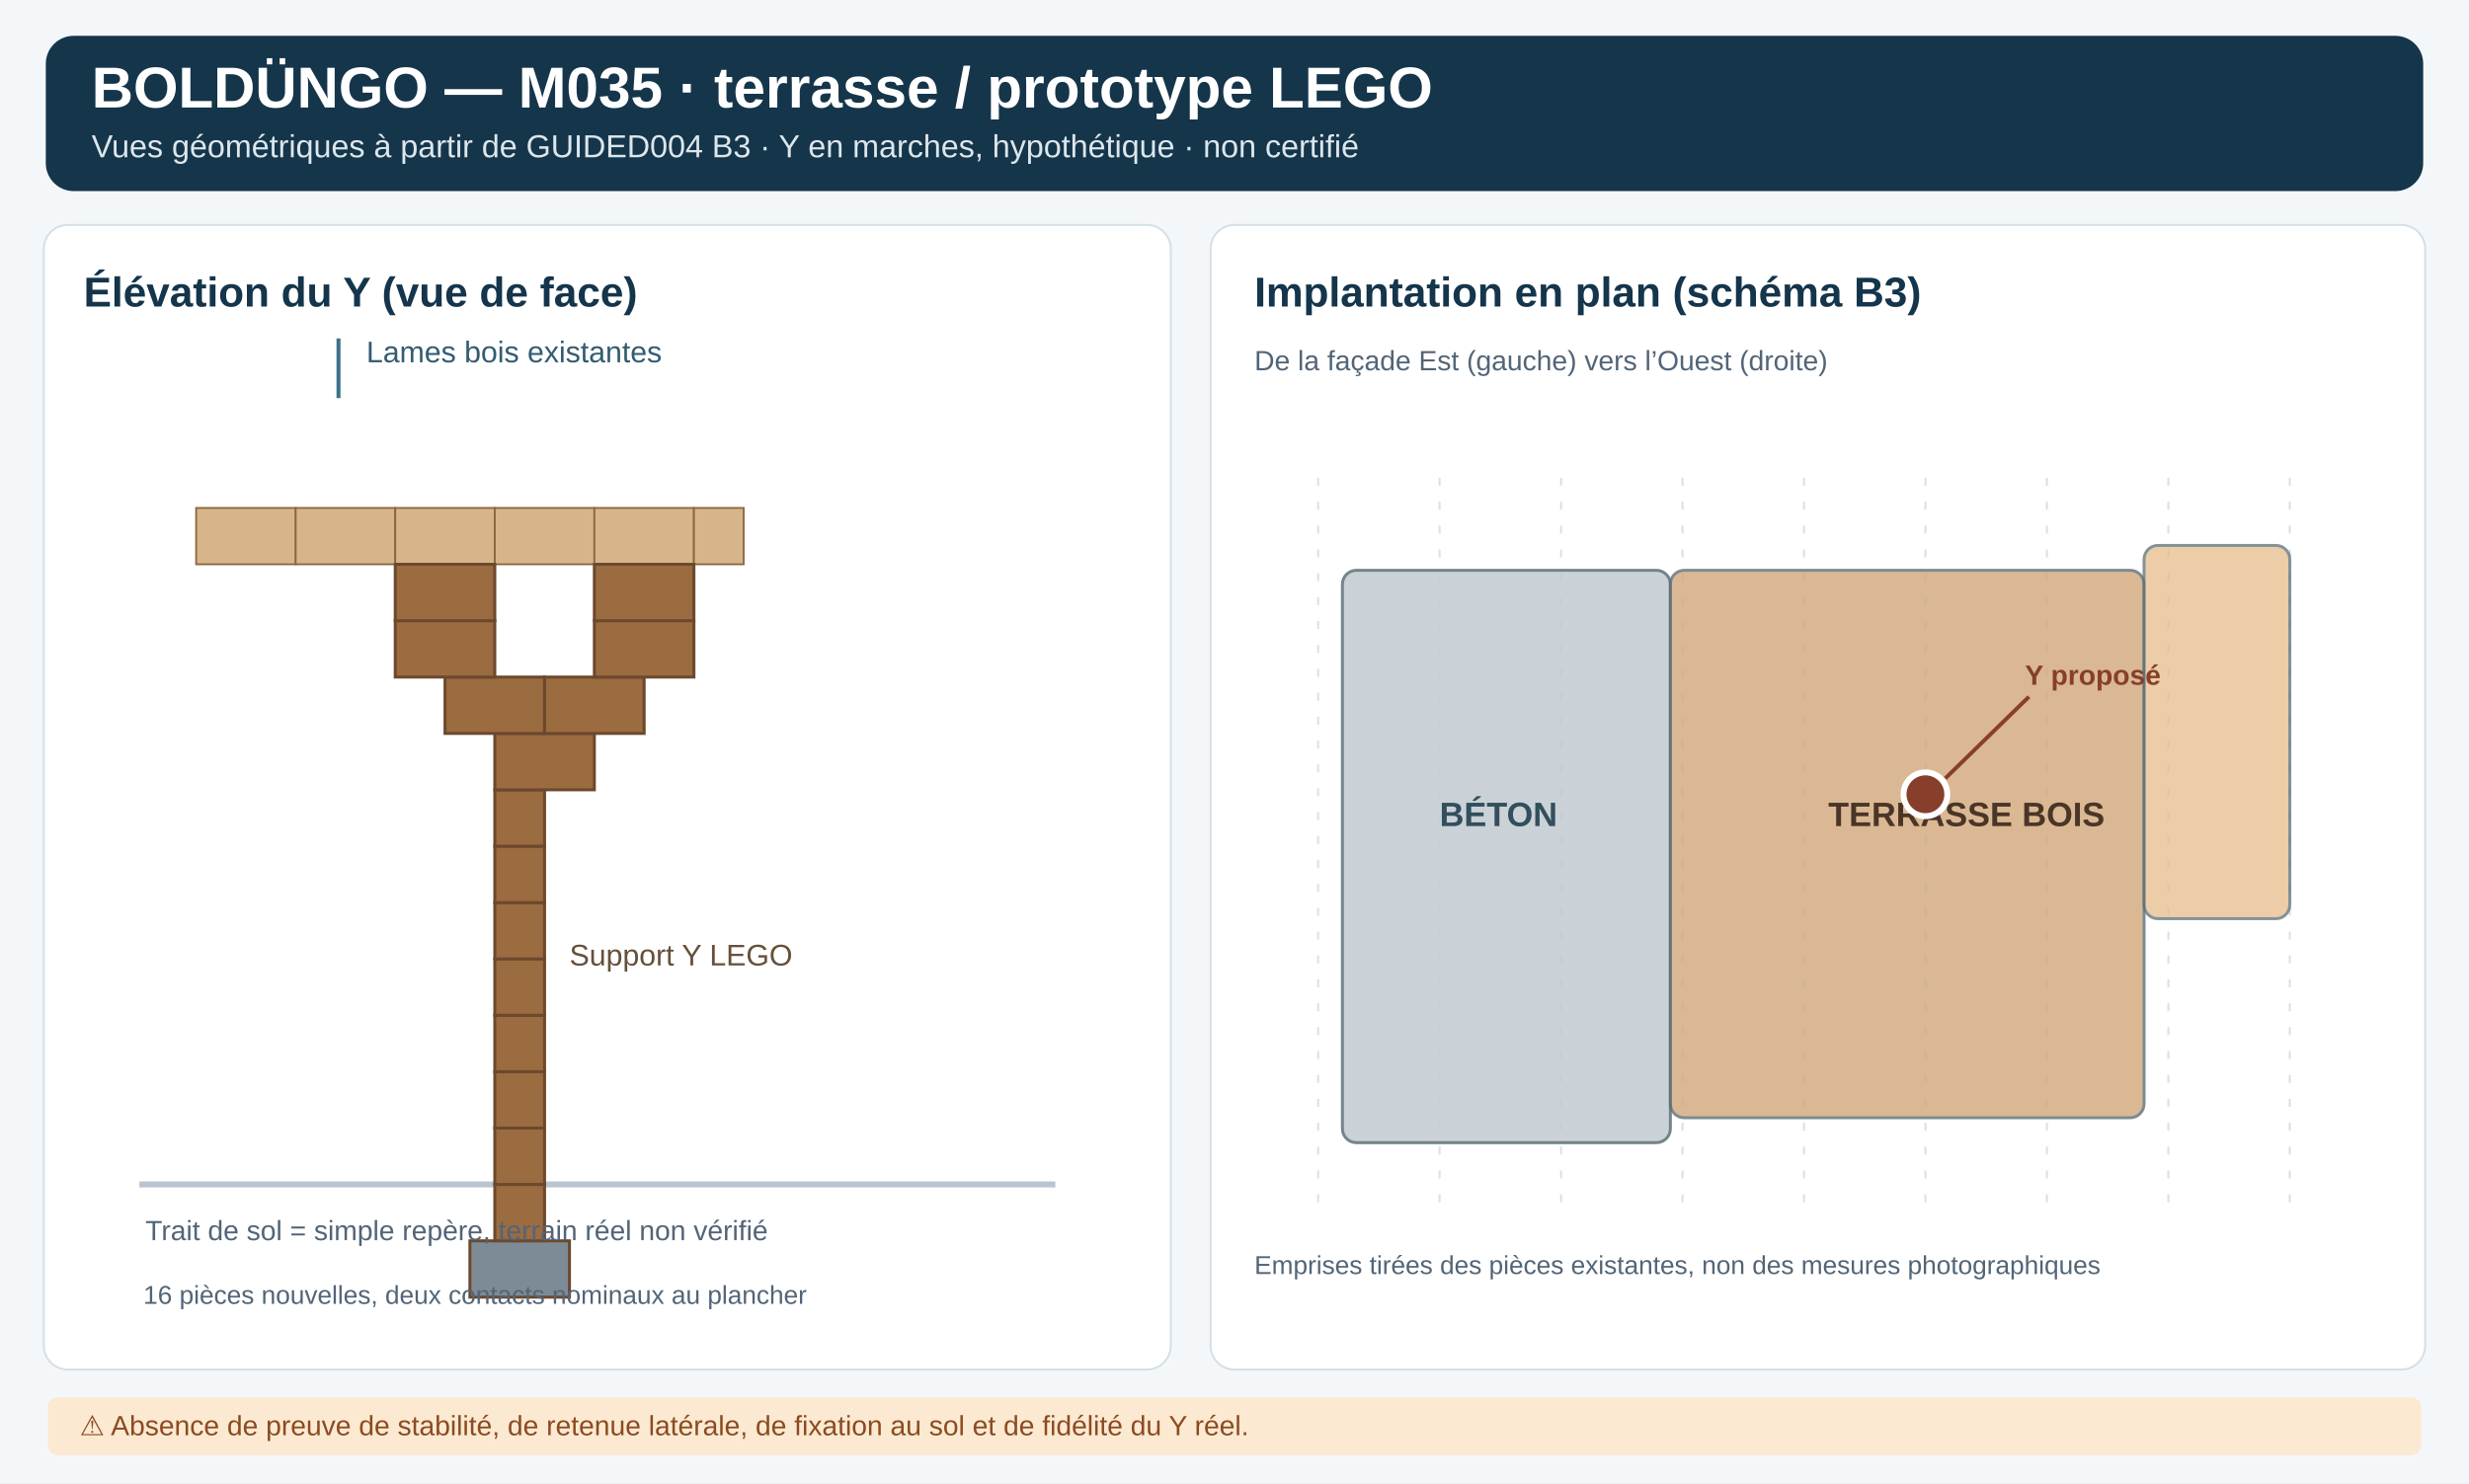
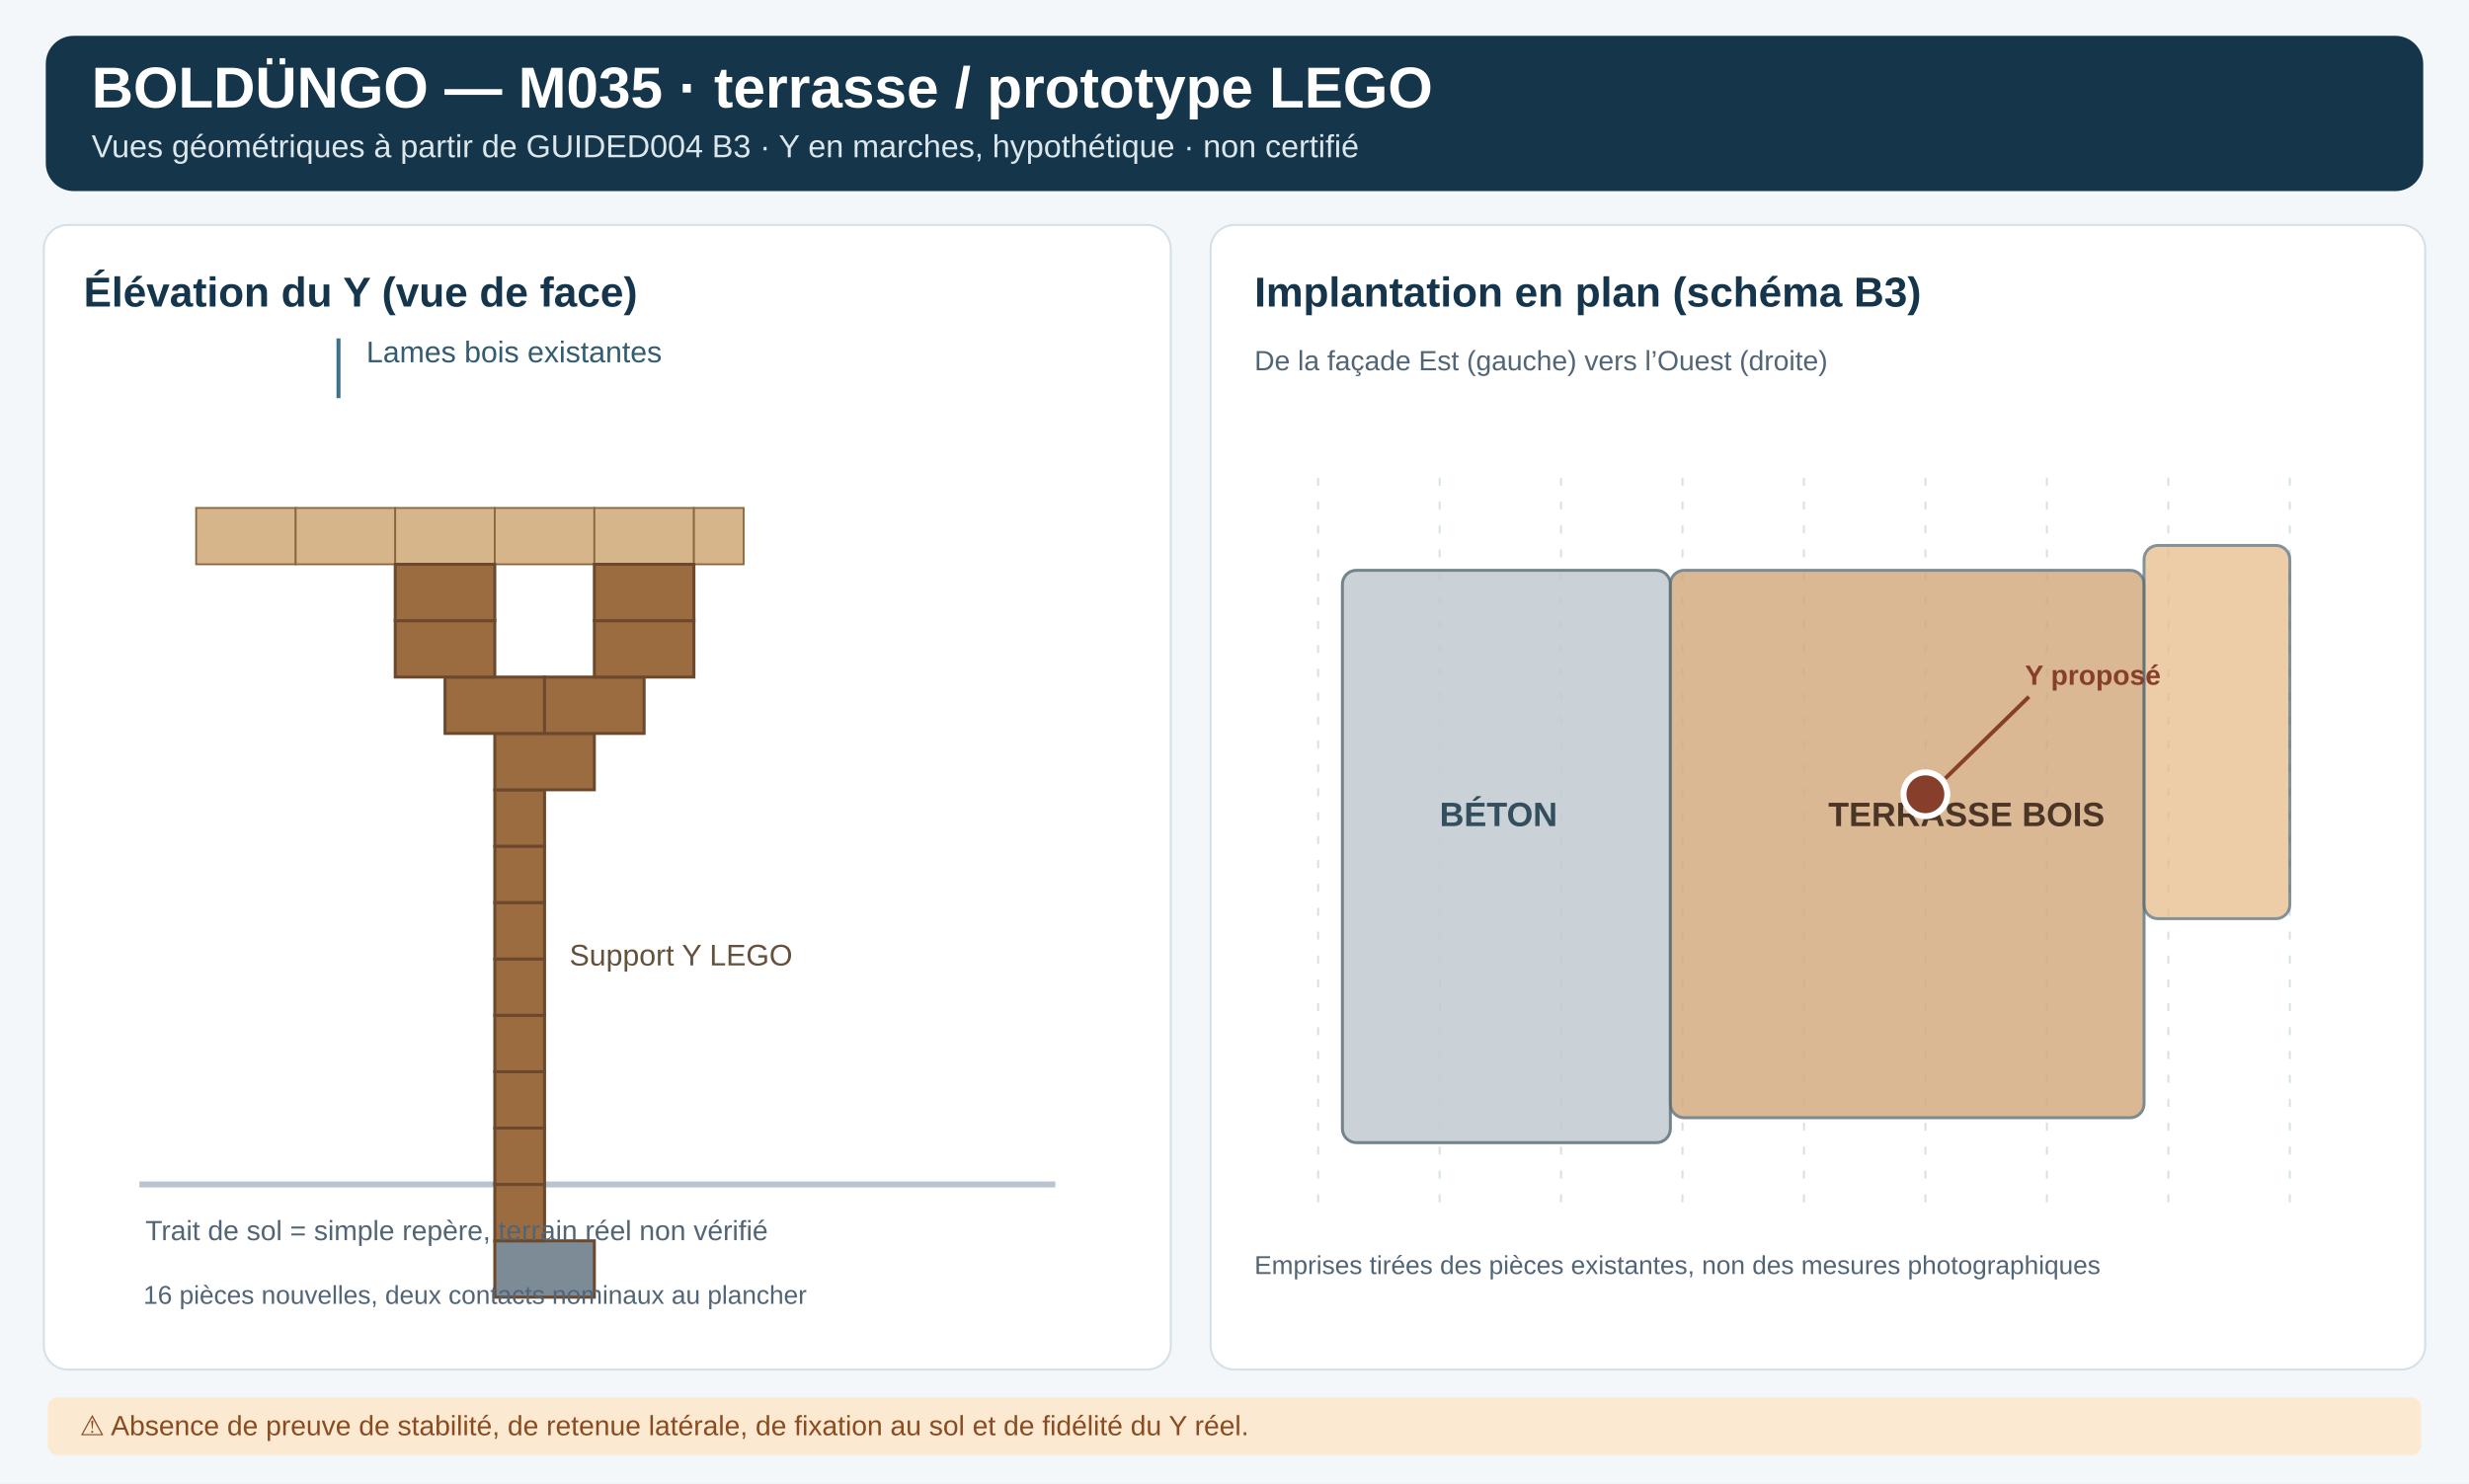
<svg xmlns="http://www.w3.org/2000/svg" width="1240" height="745" viewBox="0 0 1240 745">
  <rect width="1240" height="745" fill="#f4f7f9" />
  <rect x="23" y="18" width="1194" height="78" rx="14" fill="#15354b" />
  <text x="46" y="54" font-family="Arial,sans-serif" font-size="29" fill="#fff" font-weight="700">BOLDÜNGO — M035 · terrasse / prototype LEGO</text>
  <text x="46" y="79" font-family="Arial,sans-serif" font-size="16" fill="#dce7ec">Vues géométriques à partir de GUIDED004 B3 · Y en marches, hypothétique · non certifié</text>
  <rect x="22" y="113" width="566" height="575" rx="12" fill="white" stroke="#d4dfe7" />
  <text x="42" y="154" font-family="Arial,sans-serif" font-size="21" fill="#14354b" font-weight="700">Élévation du Y (vue de face)</text>
  <line x1="70" y1="595" x2="530" y2="595" stroke="#b8c5d1" stroke-width="3" />
  <rect x="98.5" y="255.16" width="50" height="28.32" fill="#d7b58b" stroke="#89663d" stroke-width="0.9" />
  <rect x="148.5" y="255.16" width="50" height="28.32" fill="#d7b58b" stroke="#89663d" stroke-width="0.9" />
  <rect x="198.5" y="255.16" width="50" height="28.32" fill="#d7b58b" stroke="#89663d" stroke-width="0.9" />
  <rect x="248.5" y="255.16" width="50" height="28.32" fill="#d7b58b" stroke="#89663d" stroke-width="0.9" />
  <rect x="298.5" y="255.16" width="50" height="28.32" fill="#d7b58b" stroke="#89663d" stroke-width="0.9" />
  <rect x="348.5" y="255.16" width="25" height="28.32" fill="#d7b58b" stroke="#89663d" stroke-width="0.9" />
-   <rect x="236" y="623.32" width="50" height="28.32" fill="#7d8b97" stroke="#6c492d" stroke-width="1.5" />
+   <rect x="248.5" y="623.32" width="50" height="28.32" fill="#7d8b97" stroke="#6c492d" stroke-width="1.5" />
  <rect x="248.5" y="595" width="25" height="28.32" fill="#9b6c40" stroke="#6c492d" stroke-width="1.5" />
  <rect x="248.5" y="566.68" width="25" height="28.32" fill="#9b6c40" stroke="#6c492d" stroke-width="1.5" />
  <rect x="248.5" y="538.36" width="25" height="28.32" fill="#9b6c40" stroke="#6c492d" stroke-width="1.5" />
  <rect x="248.5" y="510.04" width="25" height="28.32" fill="#9b6c40" stroke="#6c492d" stroke-width="1.5" />
  <rect x="248.5" y="481.72" width="25" height="28.32" fill="#9b6c40" stroke="#6c492d" stroke-width="1.5" />
  <rect x="248.5" y="453.4" width="25" height="28.32" fill="#9b6c40" stroke="#6c492d" stroke-width="1.5" />
  <rect x="248.5" y="425.08" width="25" height="28.32" fill="#9b6c40" stroke="#6c492d" stroke-width="1.5" />
  <rect x="248.5" y="396.76" width="25" height="28.32" fill="#9b6c40" stroke="#6c492d" stroke-width="1.5" />
  <rect x="248.5" y="368.44" width="50" height="28.32" fill="#9b6c40" stroke="#6c492d" stroke-width="1.5" />
  <rect x="223.5" y="340.12" width="50" height="28.32" fill="#9b6c40" stroke="#6c492d" stroke-width="1.5" />
  <rect x="273.5" y="340.12" width="50" height="28.32" fill="#9b6c40" stroke="#6c492d" stroke-width="1.5" />
  <rect x="198.5" y="311.8" width="50" height="28.32" fill="#9b6c40" stroke="#6c492d" stroke-width="1.5" />
  <rect x="298.5" y="311.8" width="50" height="28.32" fill="#9b6c40" stroke="#6c492d" stroke-width="1.5" />
  <rect x="198.5" y="283.48" width="50" height="28.32" fill="#9b6c40" stroke="#6c492d" stroke-width="1.5" />
  <rect x="298.5" y="283.48" width="50" height="28.32" fill="#9b6c40" stroke="#6c492d" stroke-width="1.5" />
  <path d="M 170 200 L 170 170" stroke="#3b7189" stroke-width="2" />
  <text x="184" y="182" font-family="Arial,sans-serif" font-size="15" fill="#335c71">Lames bois existantes</text>
  <text x="286" y="485" font-family="Arial,sans-serif" font-size="15" fill="#65503a">Support Y LEGO</text>
  <text x="73" y="623" font-family="Arial,sans-serif" font-size="14" fill="#526577">Trait de sol = simple repère, terrain réel non vérifié</text>
  <text x="72" y="655" font-family="Arial,sans-serif" font-size="13" fill="#526577">16 pièces nouvelles, deux contacts nominaux au plancher</text>
  <rect x="608" y="113" width="610" height="575" rx="12" fill="white" stroke="#d4dfe7" />
  <text x="630" y="154" font-family="Arial,sans-serif" font-size="21" fill="#14354b" font-weight="700">Implantation en plan (schéma B3)</text>
  <text x="630" y="186" font-family="Arial,sans-serif" font-size="14" fill="#526577">De la façade Est (gauche) vers l’Ouest (droite)</text>
  <line x1="662" y1="240" x2="662" y2="612" stroke="#d5e1e9" stroke-dasharray="4 8" />
  <line x1="723" y1="240" x2="723" y2="612" stroke="#d5e1e9" stroke-dasharray="4 8" />
  <line x1="784" y1="240" x2="784" y2="612" stroke="#d5e1e9" stroke-dasharray="4 8" />
  <line x1="845" y1="240" x2="845" y2="612" stroke="#d5e1e9" stroke-dasharray="4 8" />
  <line x1="906" y1="240" x2="906" y2="612" stroke="#d5e1e9" stroke-dasharray="4 8" />
  <line x1="967" y1="240" x2="967" y2="612" stroke="#d5e1e9" stroke-dasharray="4 8" />
  <line x1="1028" y1="240" x2="1028" y2="612" stroke="#d5e1e9" stroke-dasharray="4 8" />
  <line x1="1089" y1="240" x2="1089" y2="612" stroke="#d5e1e9" stroke-dasharray="4 8" />
  <line x1="1150" y1="240" x2="1150" y2="612" stroke="#d5e1e9" stroke-dasharray="4 8" />
  <rect x="674.2" y="286.5" width="164.7" height="287.5" rx="7" fill="#c1cad0" opacity="0.85" stroke="#5b6e76" stroke-width="1.5" />
  <rect x="838.9" y="286.5" width="237.9" height="275" rx="7" fill="#d2a679" opacity="0.8" stroke="#5b6e76" stroke-width="1.5" />
  <rect x="1076.8" y="274" width="73.2" height="187.5" rx="7" fill="#e5bc89" opacity="0.75" stroke="#5b6e76" stroke-width="1.5" />
  <text x="723" y="415" fill="#334e5c" font-family="Arial,sans-serif" font-weight="700" font-size="17">BÉTON</text>
  <text x="918.2" y="415" fill="#4a3527" font-family="Arial,sans-serif" font-weight="700" font-size="17">TERRASSE BOIS</text>
  <circle cx="967" cy="399" r="11" fill="#873f2c" stroke="white" stroke-width="3" />
  <path d="M 977 391 L 1019 350" fill="none" stroke="#873f2c" stroke-width="2" />
  <text x="1017" y="344" fill="#873f2c" font-family="Arial,sans-serif" font-size="14" font-weight="bold">Y proposé</text>
  <text x="630" y="640" font-family="Arial,sans-serif" font-size="13" fill="#526577">Emprises tirées des pièces existantes, non des mesures photographiques</text>
  <rect x="24" y="702" width="1192" height="29" fill="#fbe9d2" rx="5" />
  <text x="40" y="721" font-family="Arial,sans-serif" font-size="14" fill="#8b4b20">⚠ Absence de preuve de stabilité, de retenue latérale, de fixation au sol et de fidélité du Y réel.</text>
</svg>
